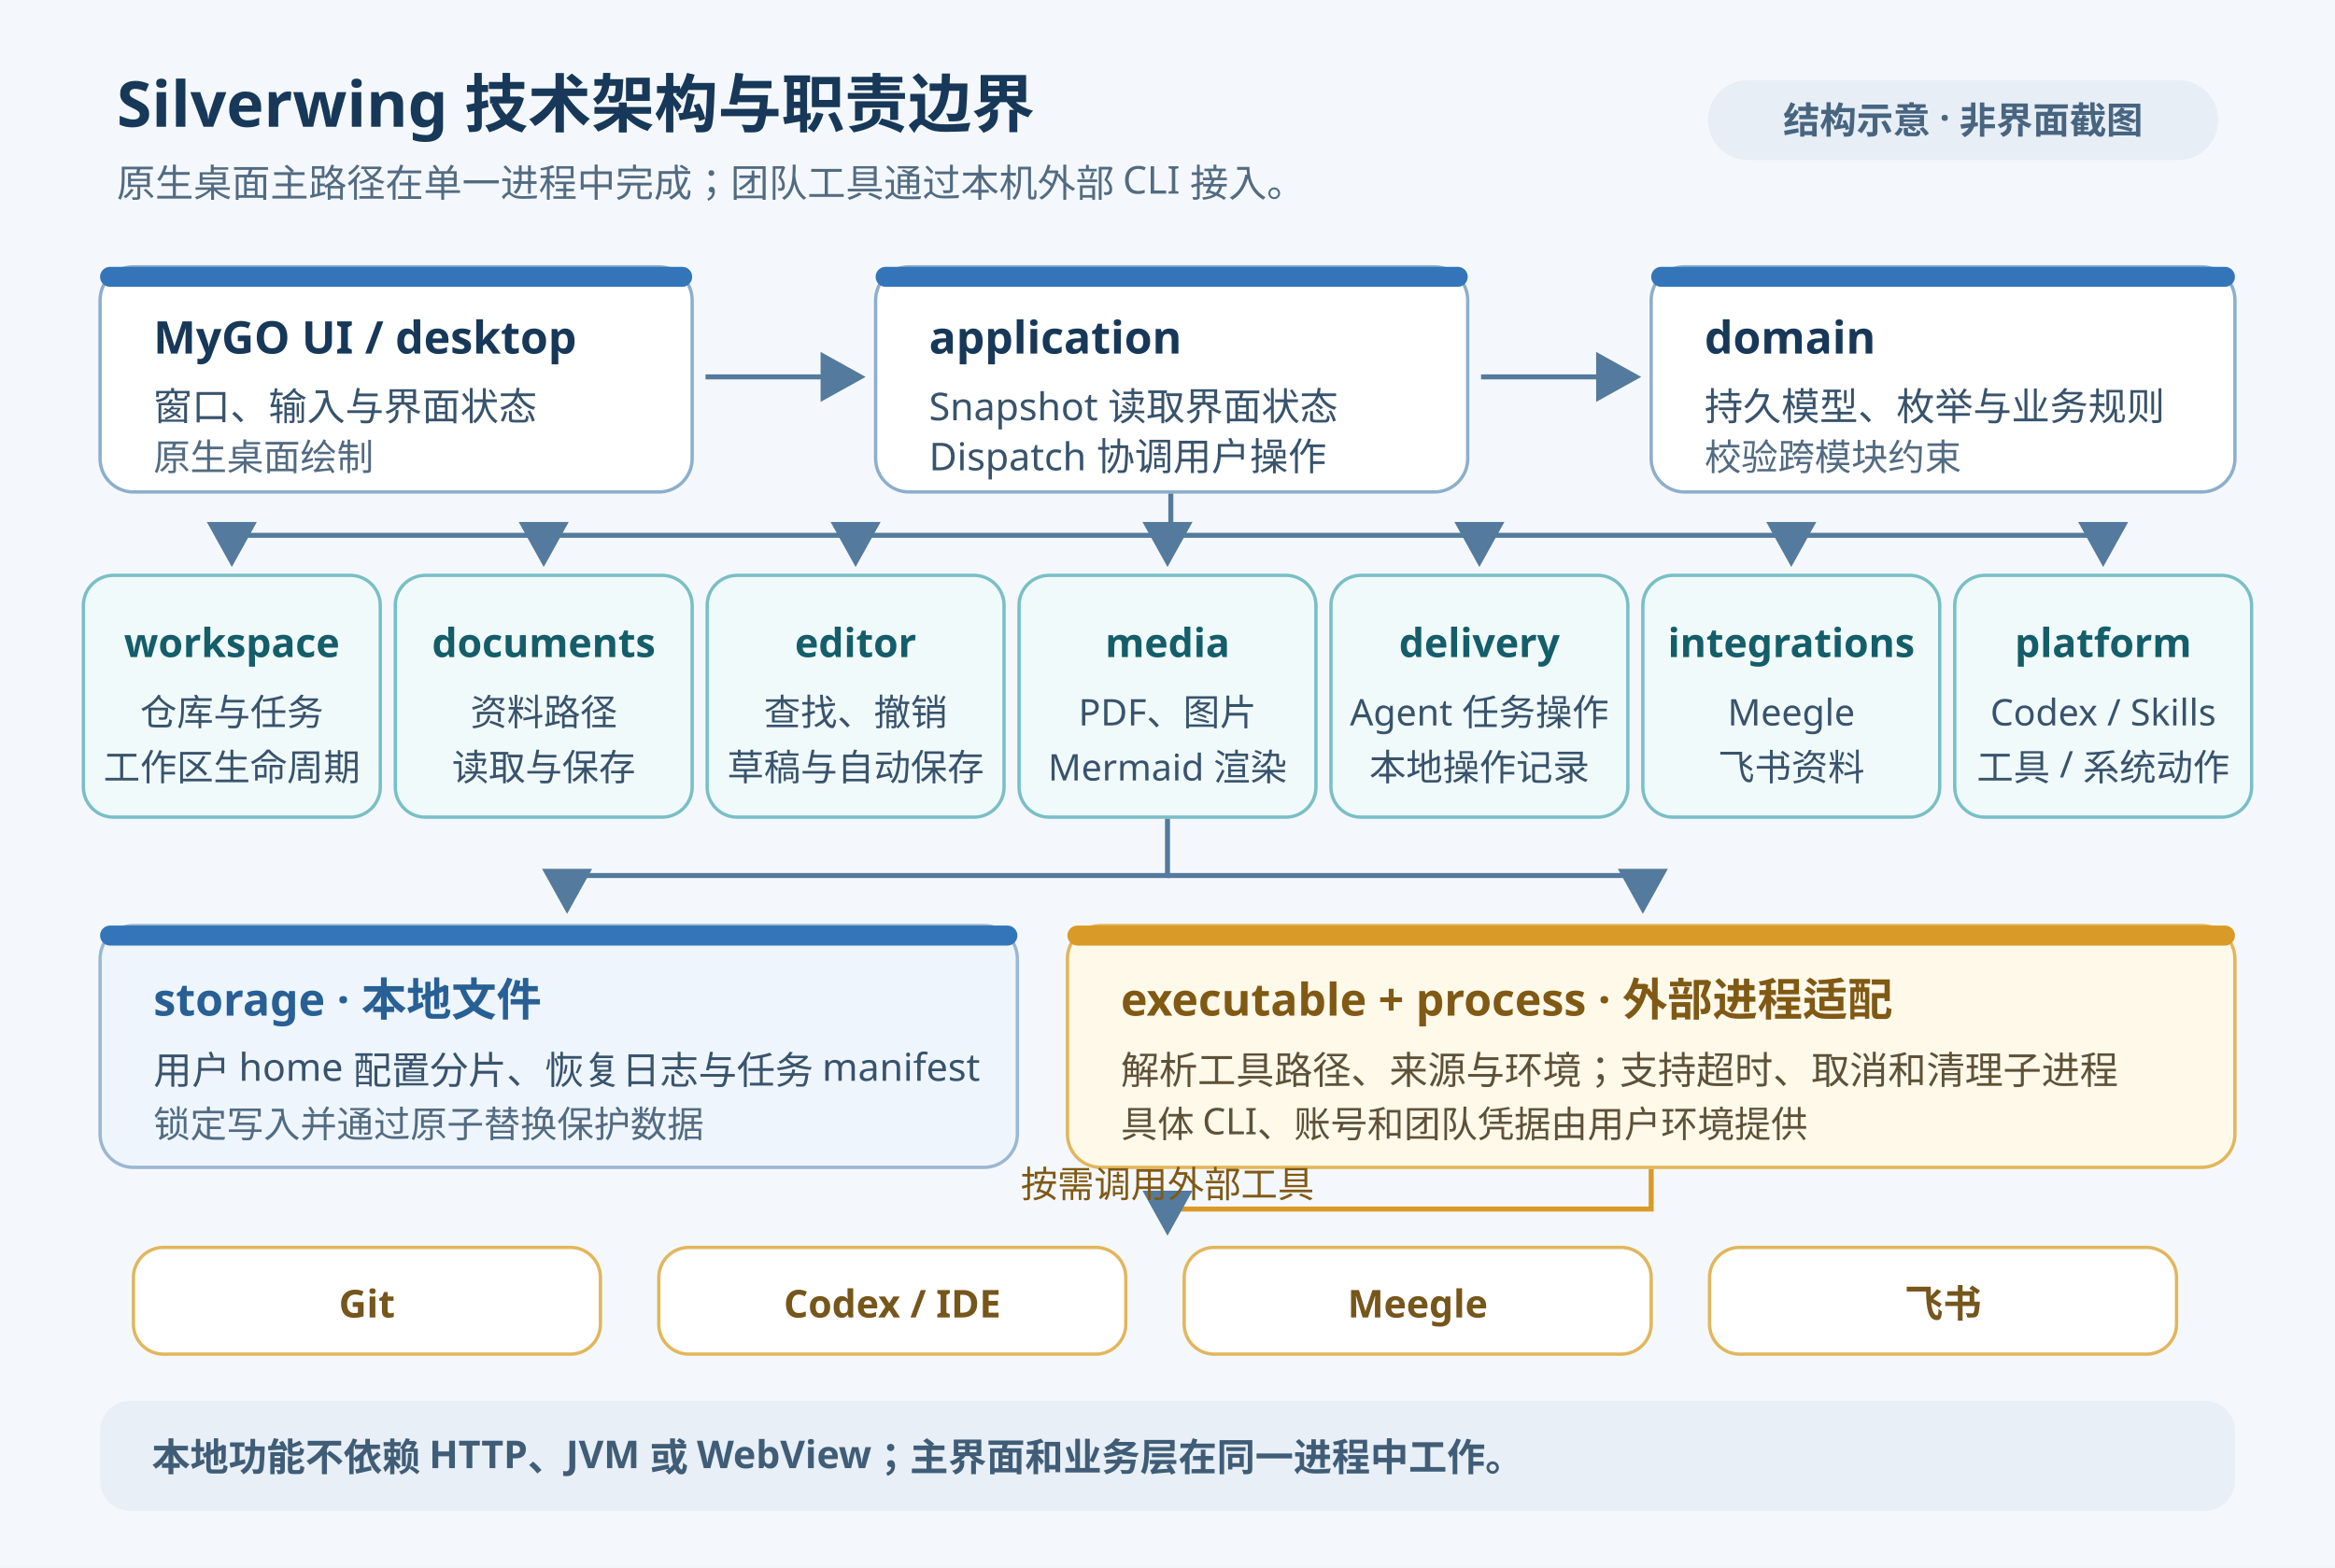
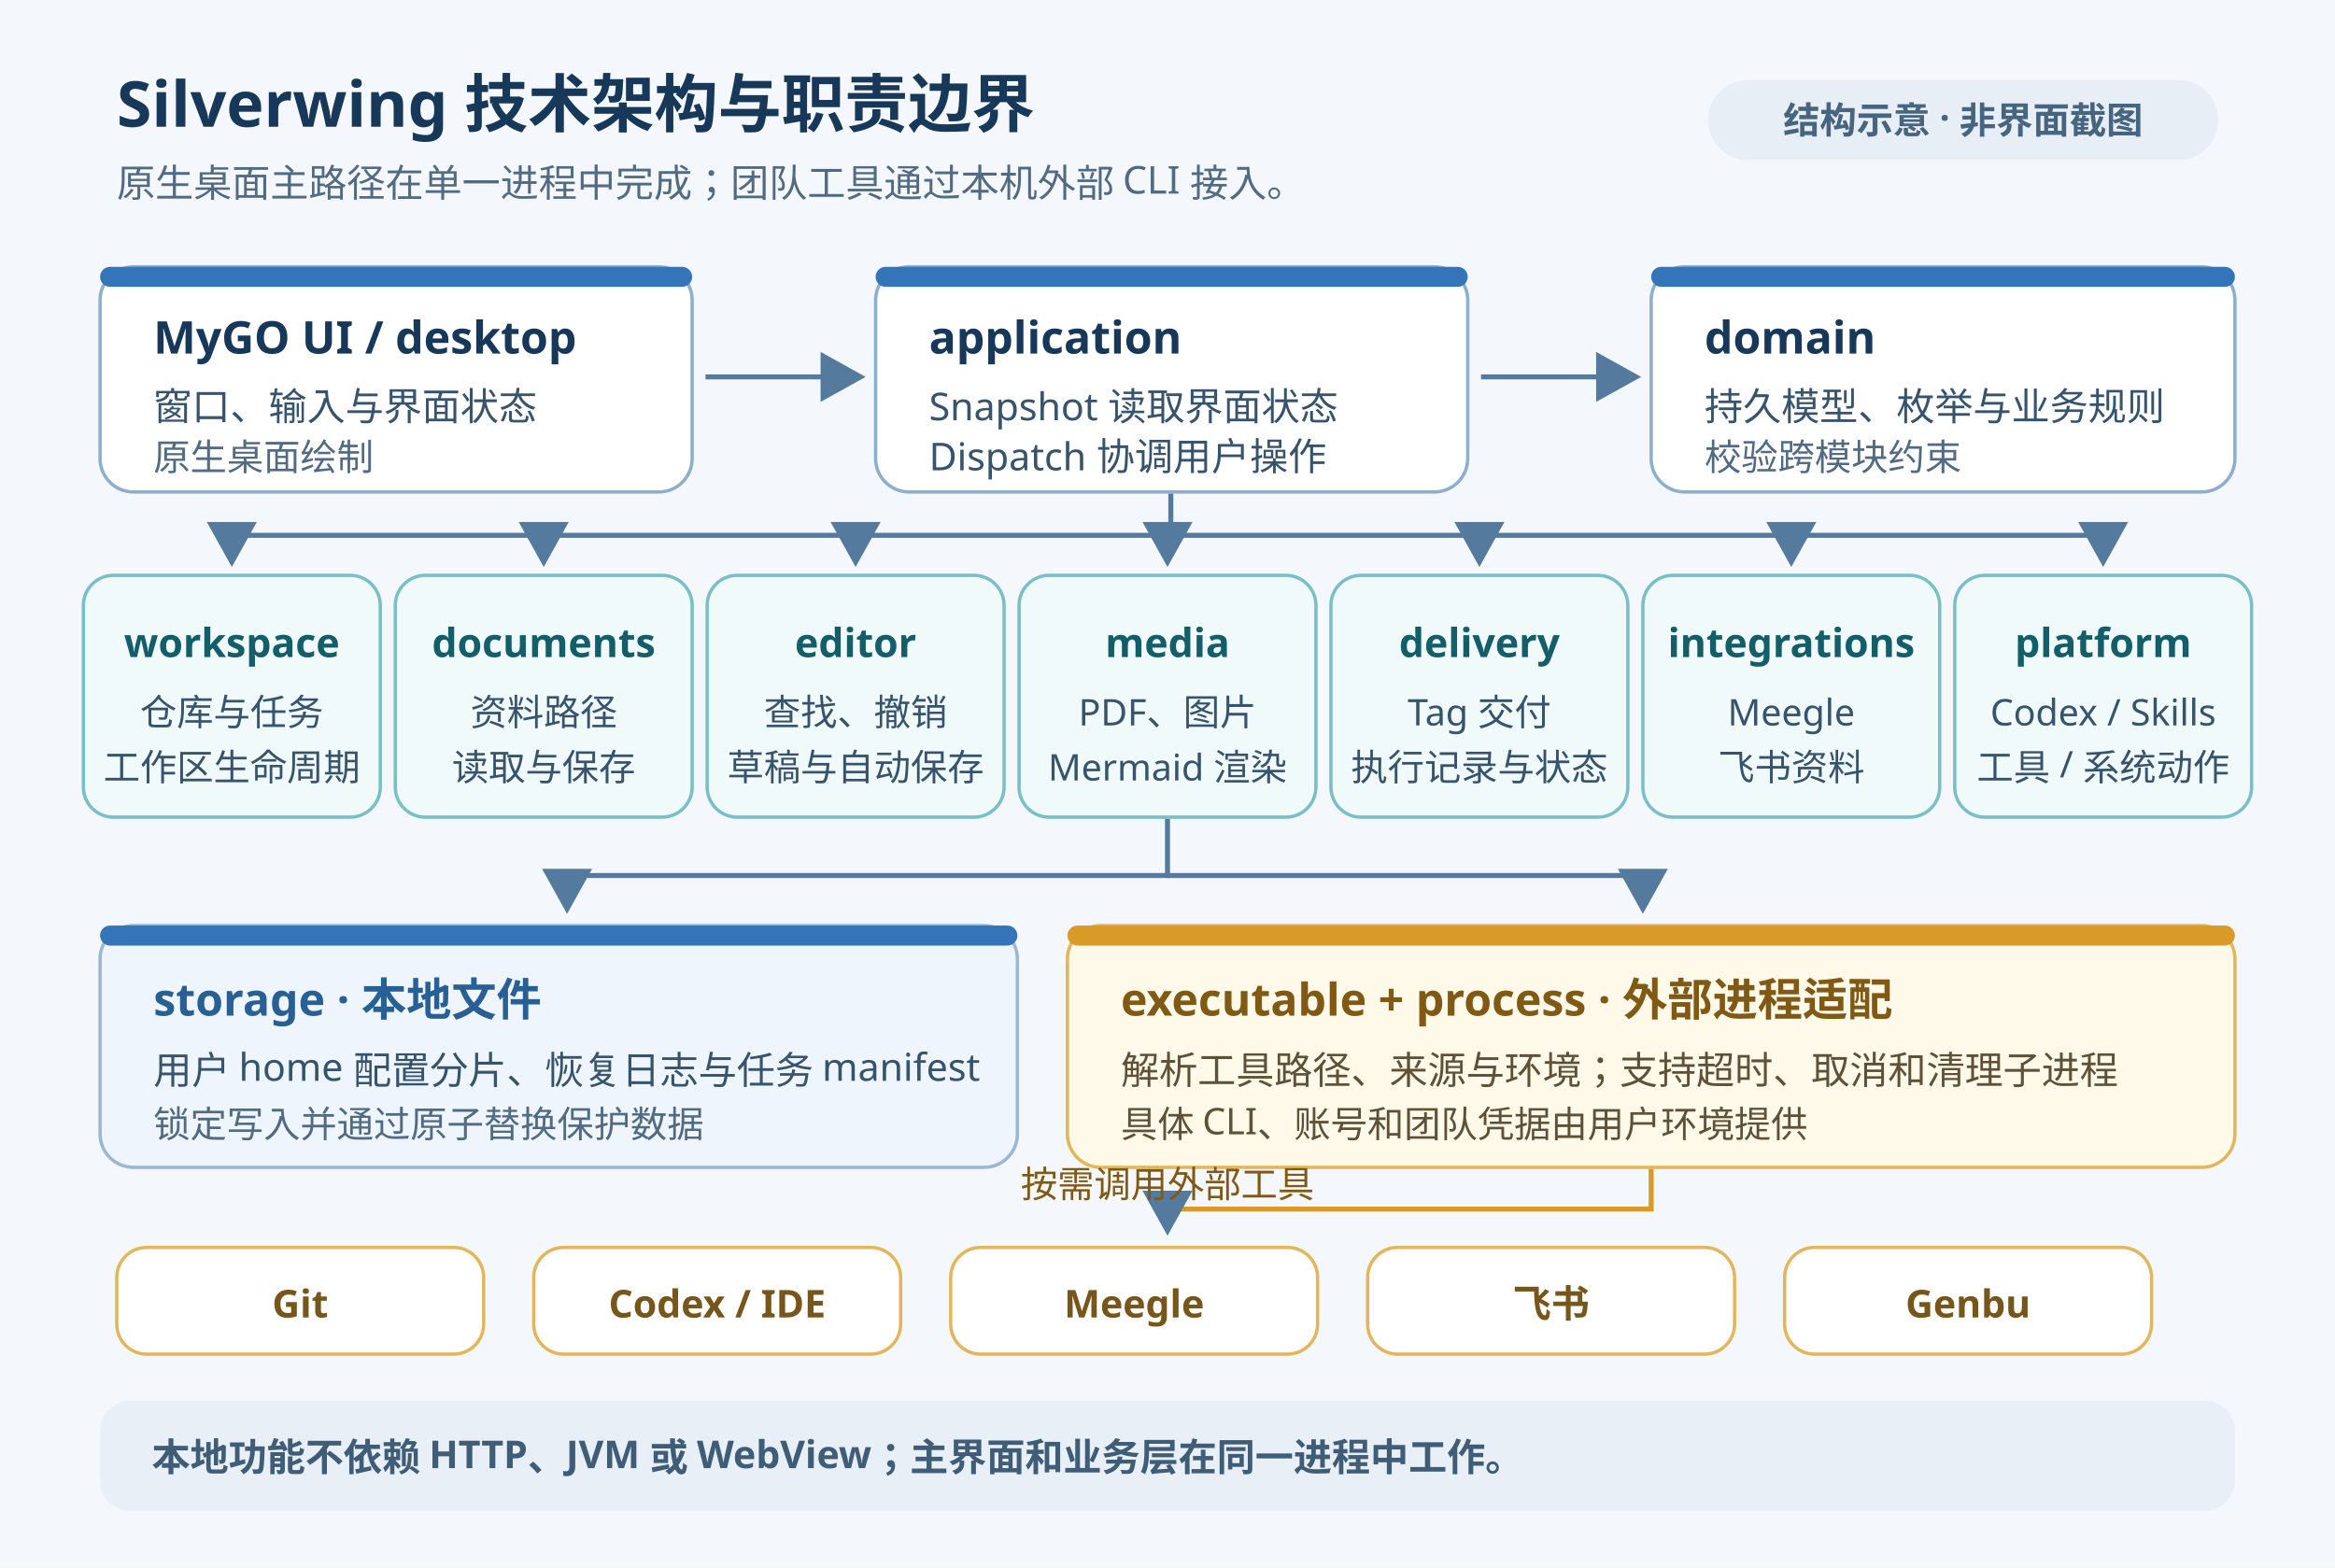
<svg xmlns="http://www.w3.org/2000/svg" viewBox="0 0 1400 940" role="img" aria-labelledby="title desc">
  <defs>
    <marker id="arrow" markerWidth="12" markerHeight="12" refX="9" refY="6" orient="auto">
      <path d="M1 1 L10 6 L1 11 Z" fill="#547A9D" />
    </marker>
    <marker id="arrow-cyan" markerWidth="12" markerHeight="12" refX="9" refY="6" orient="auto">
      <path d="M1 1 L10 6 L1 11 Z" fill="#138A9B" />
    </marker>
  </defs>
  <rect width="1400" height="940" fill="#F4F8FC" />
  <text x="70" y="76" fill="#173858" font-size="38" font-weight="700" font-family="Segoe UI, Microsoft YaHei, sans-serif">Silverwing 技术架构与职责边界</text>
  <text x="70" y="118" fill="#526B82" font-size="23" font-family="Segoe UI, Microsoft YaHei, sans-serif">原生桌面主路径在单一进程中完成；团队工具通过本机外部 CLI 接入。</text>
  <rect x="1024" y="48" width="306" height="48" rx="24" fill="#E7EEF6" />
  <text x="1177" y="80" text-anchor="middle" fill="#486580" font-size="22" font-weight="600" font-family="Segoe UI, Microsoft YaHei, sans-serif">结构示意 · 非界面截图</text>
  <rect x="60" y="160" width="355" height="135" rx="20" fill="#FFFFFF" stroke="#8DAECC" stroke-width="2" />
  <rect x="60" y="160" width="355" height="12" rx="6" fill="#3375B8" />
  <text x="92" y="212" fill="#173858" font-size="27" font-weight="700" font-family="Segoe UI, Microsoft YaHei, sans-serif">MyGO UI / desktop</text>
  <text x="92" y="252" fill="#38536C" font-size="23" font-family="Segoe UI, Microsoft YaHei, sans-serif">窗口、输入与界面状态</text>
  <text x="92" y="282" fill="#526B82" font-size="22" font-family="Segoe UI, Microsoft YaHei, sans-serif">原生桌面绘制</text>
  <path d="M423 226 H516" fill="none" stroke="#547A9D" stroke-width="3" marker-end="url(#arrow)" />
  <rect x="525" y="160" width="355" height="135" rx="20" fill="#FFFFFF" stroke="#8DAECC" stroke-width="2" />
  <rect x="525" y="160" width="355" height="12" rx="6" fill="#3375B8" />
  <text x="557" y="212" fill="#173858" font-size="27" font-weight="700" font-family="Segoe UI, Microsoft YaHei, sans-serif">application</text>
  <text x="557" y="252" fill="#38536C" font-size="23" font-family="Segoe UI, Microsoft YaHei, sans-serif">Snapshot 读取界面状态</text>
  <text x="557" y="282" fill="#38536C" font-size="23" font-family="Segoe UI, Microsoft YaHei, sans-serif">Dispatch 协调用户操作</text>
  <path d="M888 226 H981" fill="none" stroke="#547A9D" stroke-width="3" marker-end="url(#arrow)" />
  <rect x="990" y="160" width="350" height="135" rx="20" fill="#FFFFFF" stroke="#8DAECC" stroke-width="2" />
  <rect x="990" y="160" width="350" height="12" rx="6" fill="#3375B8" />
  <text x="1022" y="212" fill="#173858" font-size="27" font-weight="700" font-family="Segoe UI, Microsoft YaHei, sans-serif">domain</text>
  <text x="1022" y="252" fill="#38536C" font-size="23" font-family="Segoe UI, Microsoft YaHei, sans-serif">持久模型、枚举与业务规则</text>
  <text x="1022" y="282" fill="#526B82" font-size="22" font-family="Segoe UI, Microsoft YaHei, sans-serif">校验跨模块约束</text>
  <path d="M702 296 V321" fill="none" stroke="#547A9D" stroke-width="3" />
  <path d="M139 321 H1261" fill="none" stroke="#547A9D" stroke-width="3" />
  <path d="M139 321 V337" fill="none" stroke="#547A9D" stroke-width="3" marker-end="url(#arrow)" />
  <path d="M326 321 V337" fill="none" stroke="#547A9D" stroke-width="3" marker-end="url(#arrow)" />
  <path d="M513 321 V337" fill="none" stroke="#547A9D" stroke-width="3" marker-end="url(#arrow)" />
  <path d="M700 321 V337" fill="none" stroke="#547A9D" stroke-width="3" marker-end="url(#arrow)" />
  <path d="M887 321 V337" fill="none" stroke="#547A9D" stroke-width="3" marker-end="url(#arrow)" />
  <path d="M1074 321 V337" fill="none" stroke="#547A9D" stroke-width="3" marker-end="url(#arrow)" />
  <path d="M1261 321 V337" fill="none" stroke="#547A9D" stroke-width="3" marker-end="url(#arrow)" />
  <rect x="50" y="345" width="178" height="145" rx="18" fill="#F1FAFB" stroke="#79BFC6" stroke-width="2" />
  <text x="139" y="394" text-anchor="middle" fill="#145E6A" font-size="24" font-weight="700" font-family="Segoe UI, Microsoft YaHei, sans-serif">workspace</text>
  <text x="139" y="435" text-anchor="middle" fill="#38536C" font-size="22" font-family="Segoe UI, Microsoft YaHei, sans-serif">仓库与任务</text>
  <text x="139" y="468" text-anchor="middle" fill="#38536C" font-size="22" font-family="Segoe UI, Microsoft YaHei, sans-serif">工作区生命周期</text>
  <rect x="237" y="345" width="178" height="145" rx="18" fill="#F1FAFB" stroke="#79BFC6" stroke-width="2" />
  <text x="326" y="394" text-anchor="middle" fill="#145E6A" font-size="24" font-weight="700" font-family="Segoe UI, Microsoft YaHei, sans-serif">documents</text>
  <text x="326" y="435" text-anchor="middle" fill="#38536C" font-size="22" font-family="Segoe UI, Microsoft YaHei, sans-serif">资料路径</text>
  <text x="326" y="468" text-anchor="middle" fill="#38536C" font-size="22" font-family="Segoe UI, Microsoft YaHei, sans-serif">读取与保存</text>
  <rect x="424" y="345" width="178" height="145" rx="18" fill="#F1FAFB" stroke="#79BFC6" stroke-width="2" />
  <text x="513" y="394" text-anchor="middle" fill="#145E6A" font-size="24" font-weight="700" font-family="Segoe UI, Microsoft YaHei, sans-serif">editor</text>
  <text x="513" y="435" text-anchor="middle" fill="#38536C" font-size="22" font-family="Segoe UI, Microsoft YaHei, sans-serif">查找、撤销</text>
  <text x="513" y="468" text-anchor="middle" fill="#38536C" font-size="22" font-family="Segoe UI, Microsoft YaHei, sans-serif">草稿与自动保存</text>
  <rect x="611" y="345" width="178" height="145" rx="18" fill="#F1FAFB" stroke="#79BFC6" stroke-width="2" />
  <text x="700" y="394" text-anchor="middle" fill="#145E6A" font-size="24" font-weight="700" font-family="Segoe UI, Microsoft YaHei, sans-serif">media</text>
  <text x="700" y="435" text-anchor="middle" fill="#38536C" font-size="22" font-family="Segoe UI, Microsoft YaHei, sans-serif">PDF、图片</text>
  <text x="700" y="468" text-anchor="middle" fill="#38536C" font-size="22" font-family="Segoe UI, Microsoft YaHei, sans-serif">Mermaid 渲染</text>
  <rect x="798" y="345" width="178" height="145" rx="18" fill="#F1FAFB" stroke="#79BFC6" stroke-width="2" />
  <text x="887" y="394" text-anchor="middle" fill="#145E6A" font-size="24" font-weight="700" font-family="Segoe UI, Microsoft YaHei, sans-serif">delivery</text>
-   <text x="887" y="435" text-anchor="middle" fill="#38536C" font-size="22" font-family="Segoe UI, Microsoft YaHei, sans-serif">Agent 任务操作</text>
-   <text x="887" y="468" text-anchor="middle" fill="#38536C" font-size="22" font-family="Segoe UI, Microsoft YaHei, sans-serif">本地操作记录</text>
+   <text x="887" y="435" text-anchor="middle" fill="#38536C" font-size="22" font-family="Segoe UI, Microsoft YaHei, sans-serif">Tag 交付</text>
+   <text x="887" y="468" text-anchor="middle" fill="#38536C" font-size="22" font-family="Segoe UI, Microsoft YaHei, sans-serif">执行记录与状态</text>
  <rect x="985" y="345" width="178" height="145" rx="18" fill="#F1FAFB" stroke="#79BFC6" stroke-width="2" />
  <text x="1074" y="394" text-anchor="middle" fill="#145E6A" font-size="24" font-weight="700" font-family="Segoe UI, Microsoft YaHei, sans-serif">integrations</text>
  <text x="1074" y="435" text-anchor="middle" fill="#38536C" font-size="22" font-family="Segoe UI, Microsoft YaHei, sans-serif">Meegle</text>
  <text x="1074" y="468" text-anchor="middle" fill="#38536C" font-size="22" font-family="Segoe UI, Microsoft YaHei, sans-serif">飞书资料</text>
  <rect x="1172" y="345" width="178" height="145" rx="18" fill="#F1FAFB" stroke="#79BFC6" stroke-width="2" />
  <text x="1261" y="394" text-anchor="middle" fill="#145E6A" font-size="24" font-weight="700" font-family="Segoe UI, Microsoft YaHei, sans-serif">platform</text>
  <text x="1261" y="435" text-anchor="middle" fill="#38536C" font-size="22" font-family="Segoe UI, Microsoft YaHei, sans-serif">Codex / Skills</text>
  <text x="1261" y="468" text-anchor="middle" fill="#38536C" font-size="22" font-family="Segoe UI, Microsoft YaHei, sans-serif">工具 / 系统动作</text>
  <path d="M700 491 V525 H340 V545" fill="none" stroke="#547A9D" stroke-width="3" marker-end="url(#arrow)" />
  <path d="M700 525 H985 V545" fill="none" stroke="#547A9D" stroke-width="3" marker-end="url(#arrow)" />
  <rect x="60" y="555" width="550" height="145" rx="20" fill="#EEF5FC" stroke="#9BB7D1" stroke-width="2" />
  <rect x="60" y="555" width="550" height="12" rx="6" fill="#3375B8" />
  <text x="92" y="609" fill="#285F95" font-size="27" font-weight="700" font-family="Segoe UI, Microsoft YaHei, sans-serif">storage · 本地文件</text>
  <text x="92" y="650" fill="#38536C" font-size="23" font-family="Segoe UI, Microsoft YaHei, sans-serif">用户 home 配置分片、恢复日志与任务 manifest</text>
  <text x="92" y="682" fill="#526B82" font-size="22" font-family="Segoe UI, Microsoft YaHei, sans-serif">锁定写入并通过原子替换保护数据</text>
  <rect x="640" y="555" width="700" height="145" rx="20" fill="#FFF9EA" stroke="#E2B65C" stroke-width="2" />
  <rect x="640" y="555" width="700" height="12" rx="6" fill="#D99A27" />
  <text x="672" y="609" fill="#805914" font-size="27" font-weight="700" font-family="Segoe UI, Microsoft YaHei, sans-serif">executable + process · 外部进程适配</text>
  <text x="672" y="650" fill="#5E5138" font-size="23" font-family="Segoe UI, Microsoft YaHei, sans-serif">解析工具路径、来源与环境；支持超时、取消和清理子进程</text>
  <text x="672" y="682" fill="#5E5138" font-size="22" font-family="Segoe UI, Microsoft YaHei, sans-serif">具体 CLI、账号和团队凭据由用户环境提供</text>
  <path d="M990 701 V725 H700 V738" fill="none" stroke="#D99A27" stroke-width="3" marker-end="url(#arrow)" />
  <text x="700" y="718" text-anchor="middle" fill="#805914" font-size="22" font-family="Segoe UI, Microsoft YaHei, sans-serif">按需调用外部工具</text>
-   <rect x="80" y="748" width="280" height="64" rx="18" fill="#FFFFFF" stroke="#E2B65C" stroke-width="2" />
-   <text x="220" y="790" text-anchor="middle" fill="#76561B" font-size="23" font-weight="600" font-family="Segoe UI, Microsoft YaHei, sans-serif">Git</text>
-   <rect x="395" y="748" width="280" height="64" rx="18" fill="#FFFFFF" stroke="#E2B65C" stroke-width="2" />
-   <text x="535" y="790" text-anchor="middle" fill="#76561B" font-size="23" font-weight="600" font-family="Segoe UI, Microsoft YaHei, sans-serif">Codex / IDE</text>
-   <rect x="710" y="748" width="280" height="64" rx="18" fill="#FFFFFF" stroke="#E2B65C" stroke-width="2" />
-   <text x="850" y="790" text-anchor="middle" fill="#76561B" font-size="23" font-weight="600" font-family="Segoe UI, Microsoft YaHei, sans-serif">Meegle</text>
-   <rect x="1025" y="748" width="280" height="64" rx="18" fill="#FFFFFF" stroke="#E2B65C" stroke-width="2" />
-   <text x="1165" y="790" text-anchor="middle" fill="#76561B" font-size="23" font-weight="600" font-family="Segoe UI, Microsoft YaHei, sans-serif">飞书</text>
+   <rect x="70" y="748" width="220" height="64" rx="18" fill="#FFFFFF" stroke="#E2B65C" stroke-width="2" />
+   <text x="180" y="790" text-anchor="middle" fill="#76561B" font-size="23" font-weight="600" font-family="Segoe UI, Microsoft YaHei, sans-serif">Git</text>
+   <rect x="320" y="748" width="220" height="64" rx="18" fill="#FFFFFF" stroke="#E2B65C" stroke-width="2" />
+   <text x="430" y="790" text-anchor="middle" fill="#76561B" font-size="23" font-weight="600" font-family="Segoe UI, Microsoft YaHei, sans-serif">Codex / IDE</text>
+   <rect x="570" y="748" width="220" height="64" rx="18" fill="#FFFFFF" stroke="#E2B65C" stroke-width="2" />
+   <text x="680" y="790" text-anchor="middle" fill="#76561B" font-size="23" font-weight="600" font-family="Segoe UI, Microsoft YaHei, sans-serif">Meegle</text>
+   <rect x="820" y="748" width="220" height="64" rx="18" fill="#FFFFFF" stroke="#E2B65C" stroke-width="2" />
+   <text x="930" y="790" text-anchor="middle" fill="#76561B" font-size="23" font-weight="600" font-family="Segoe UI, Microsoft YaHei, sans-serif">飞书</text>
+   <rect x="1070" y="748" width="220" height="64" rx="18" fill="#FFFFFF" stroke="#E2B65C" stroke-width="2" />
+   <text x="1180" y="790" text-anchor="middle" fill="#76561B" font-size="23" font-weight="600" font-family="Segoe UI, Microsoft YaHei, sans-serif">Genbu</text>
  <rect x="60" y="840" width="1280" height="66" rx="18" fill="#E8EFF6" />
  <text x="91" y="882" fill="#405D77" font-size="23" font-weight="600" font-family="Segoe UI, Microsoft YaHei, sans-serif">本地功能不依赖 HTTP、JVM 或 WebView；主界面和业务层在同一进程中工作。</text>
</svg>
